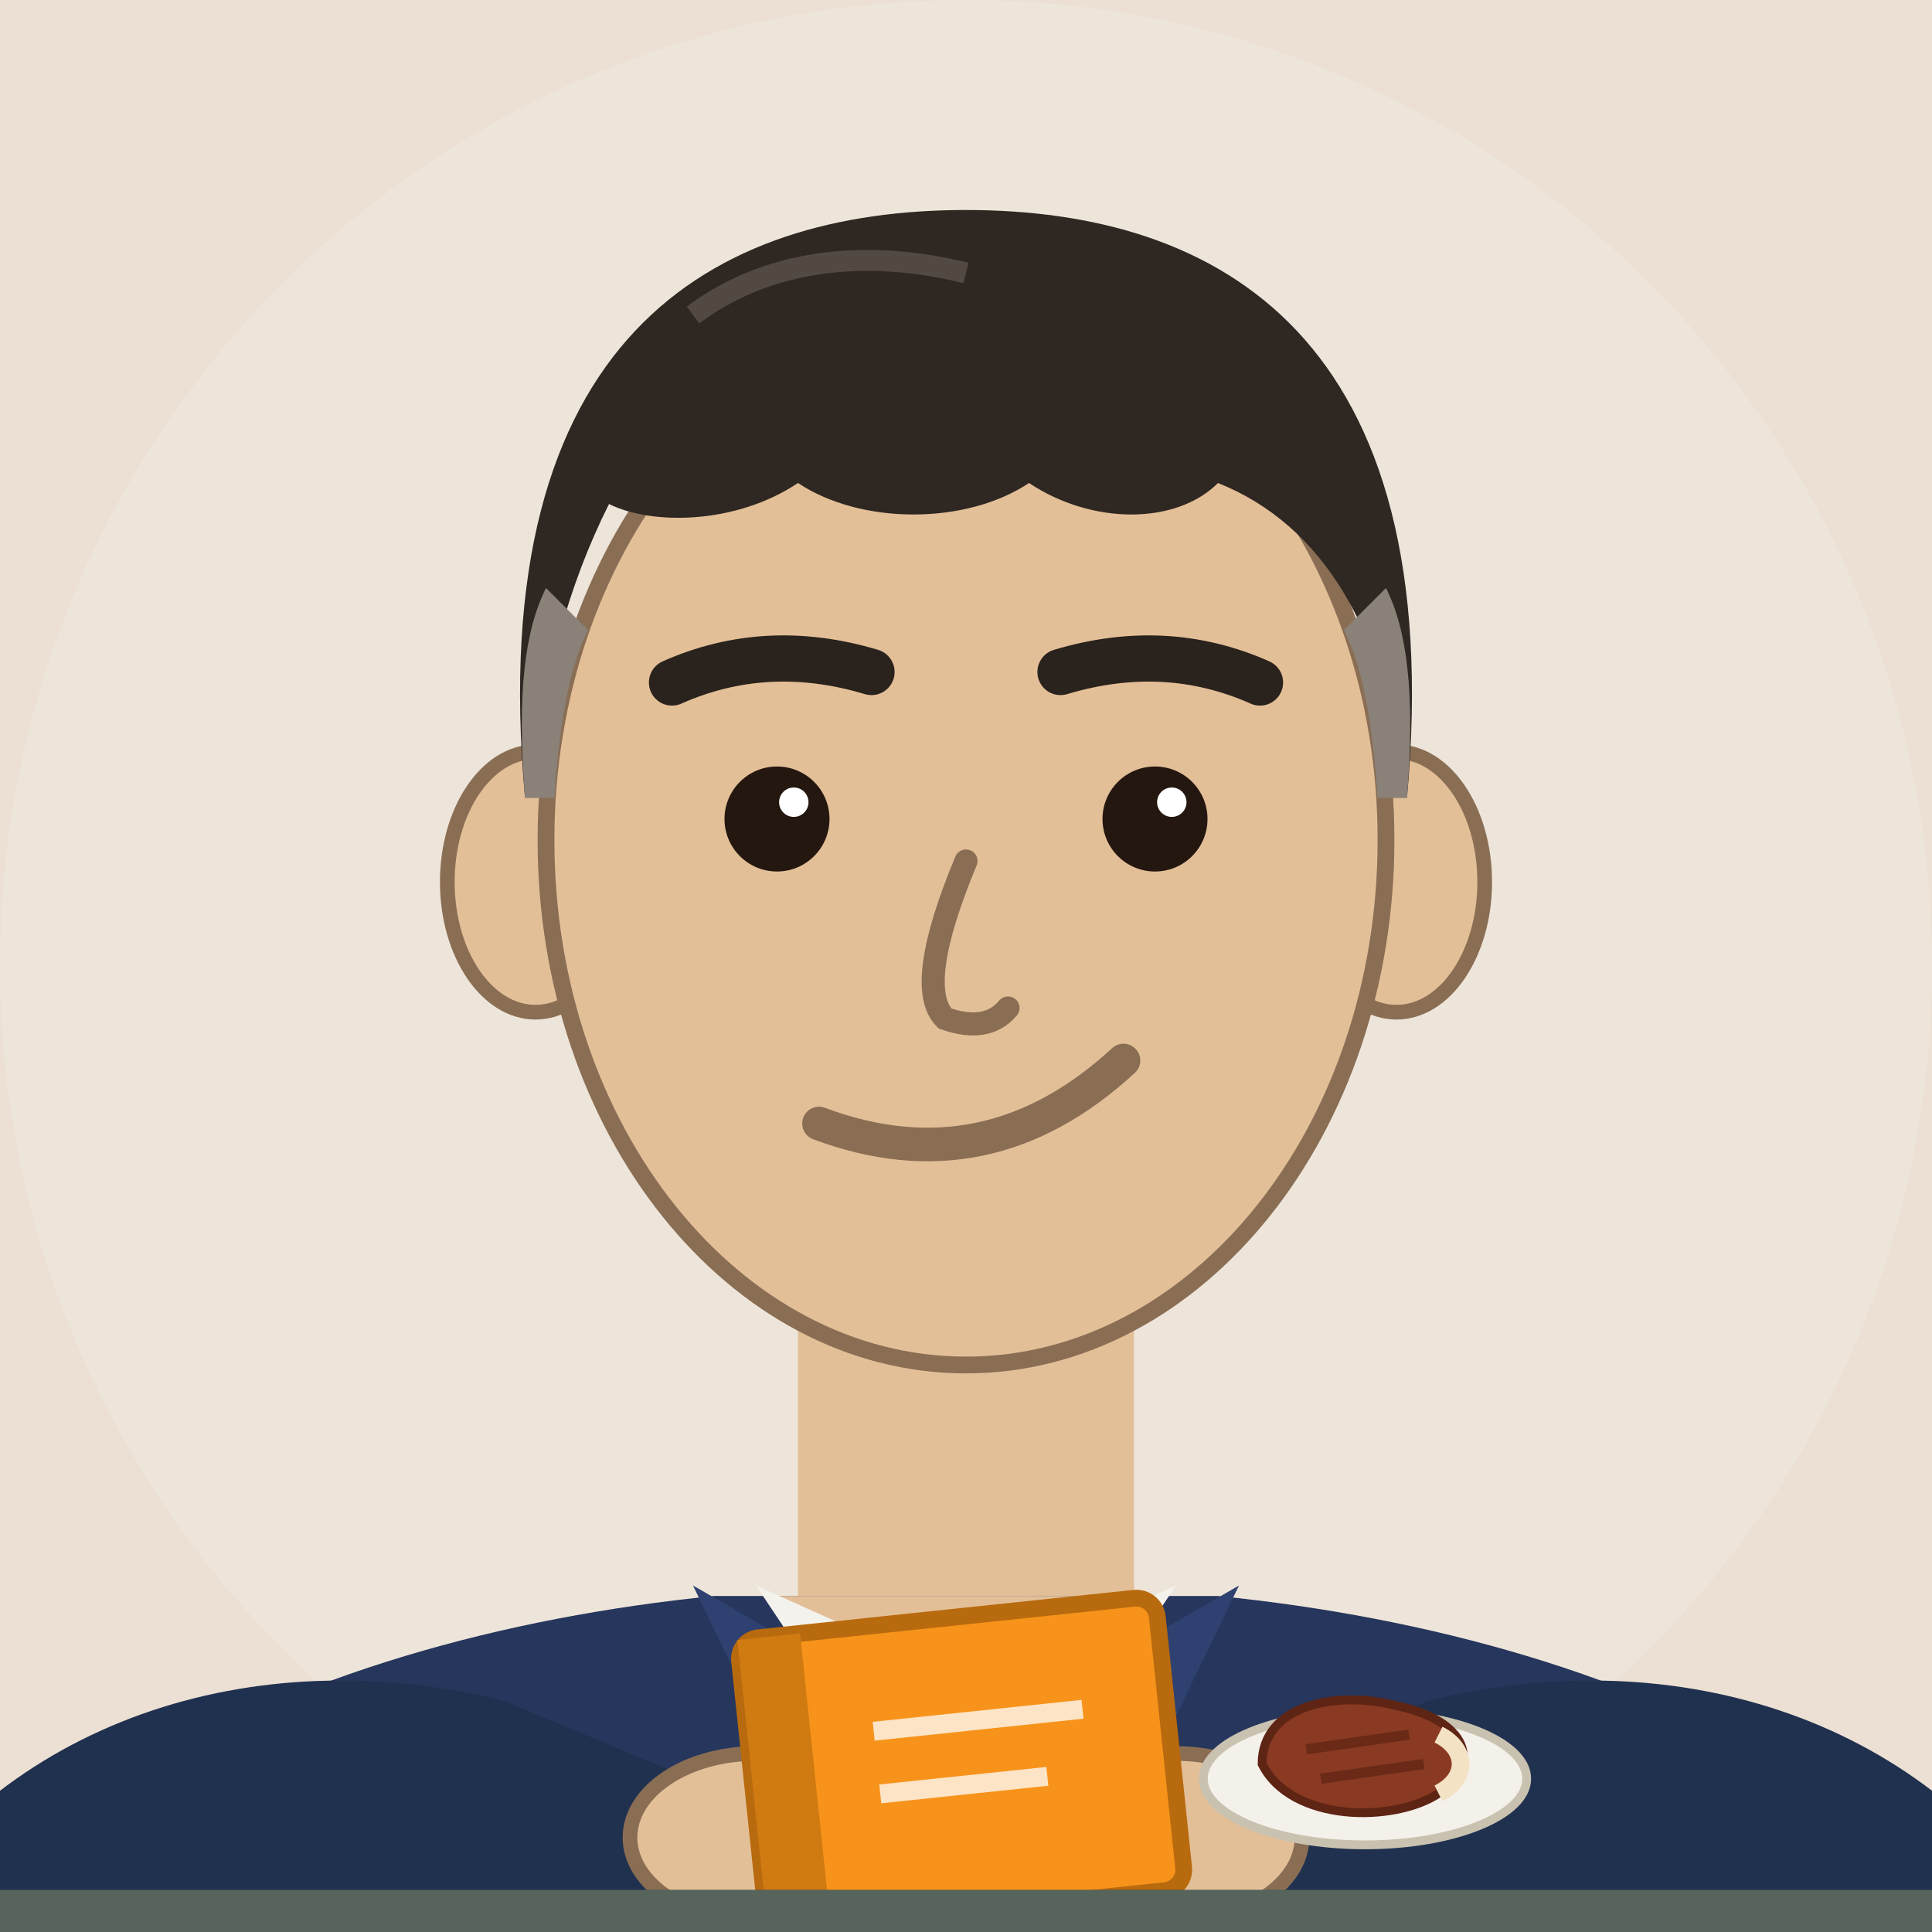
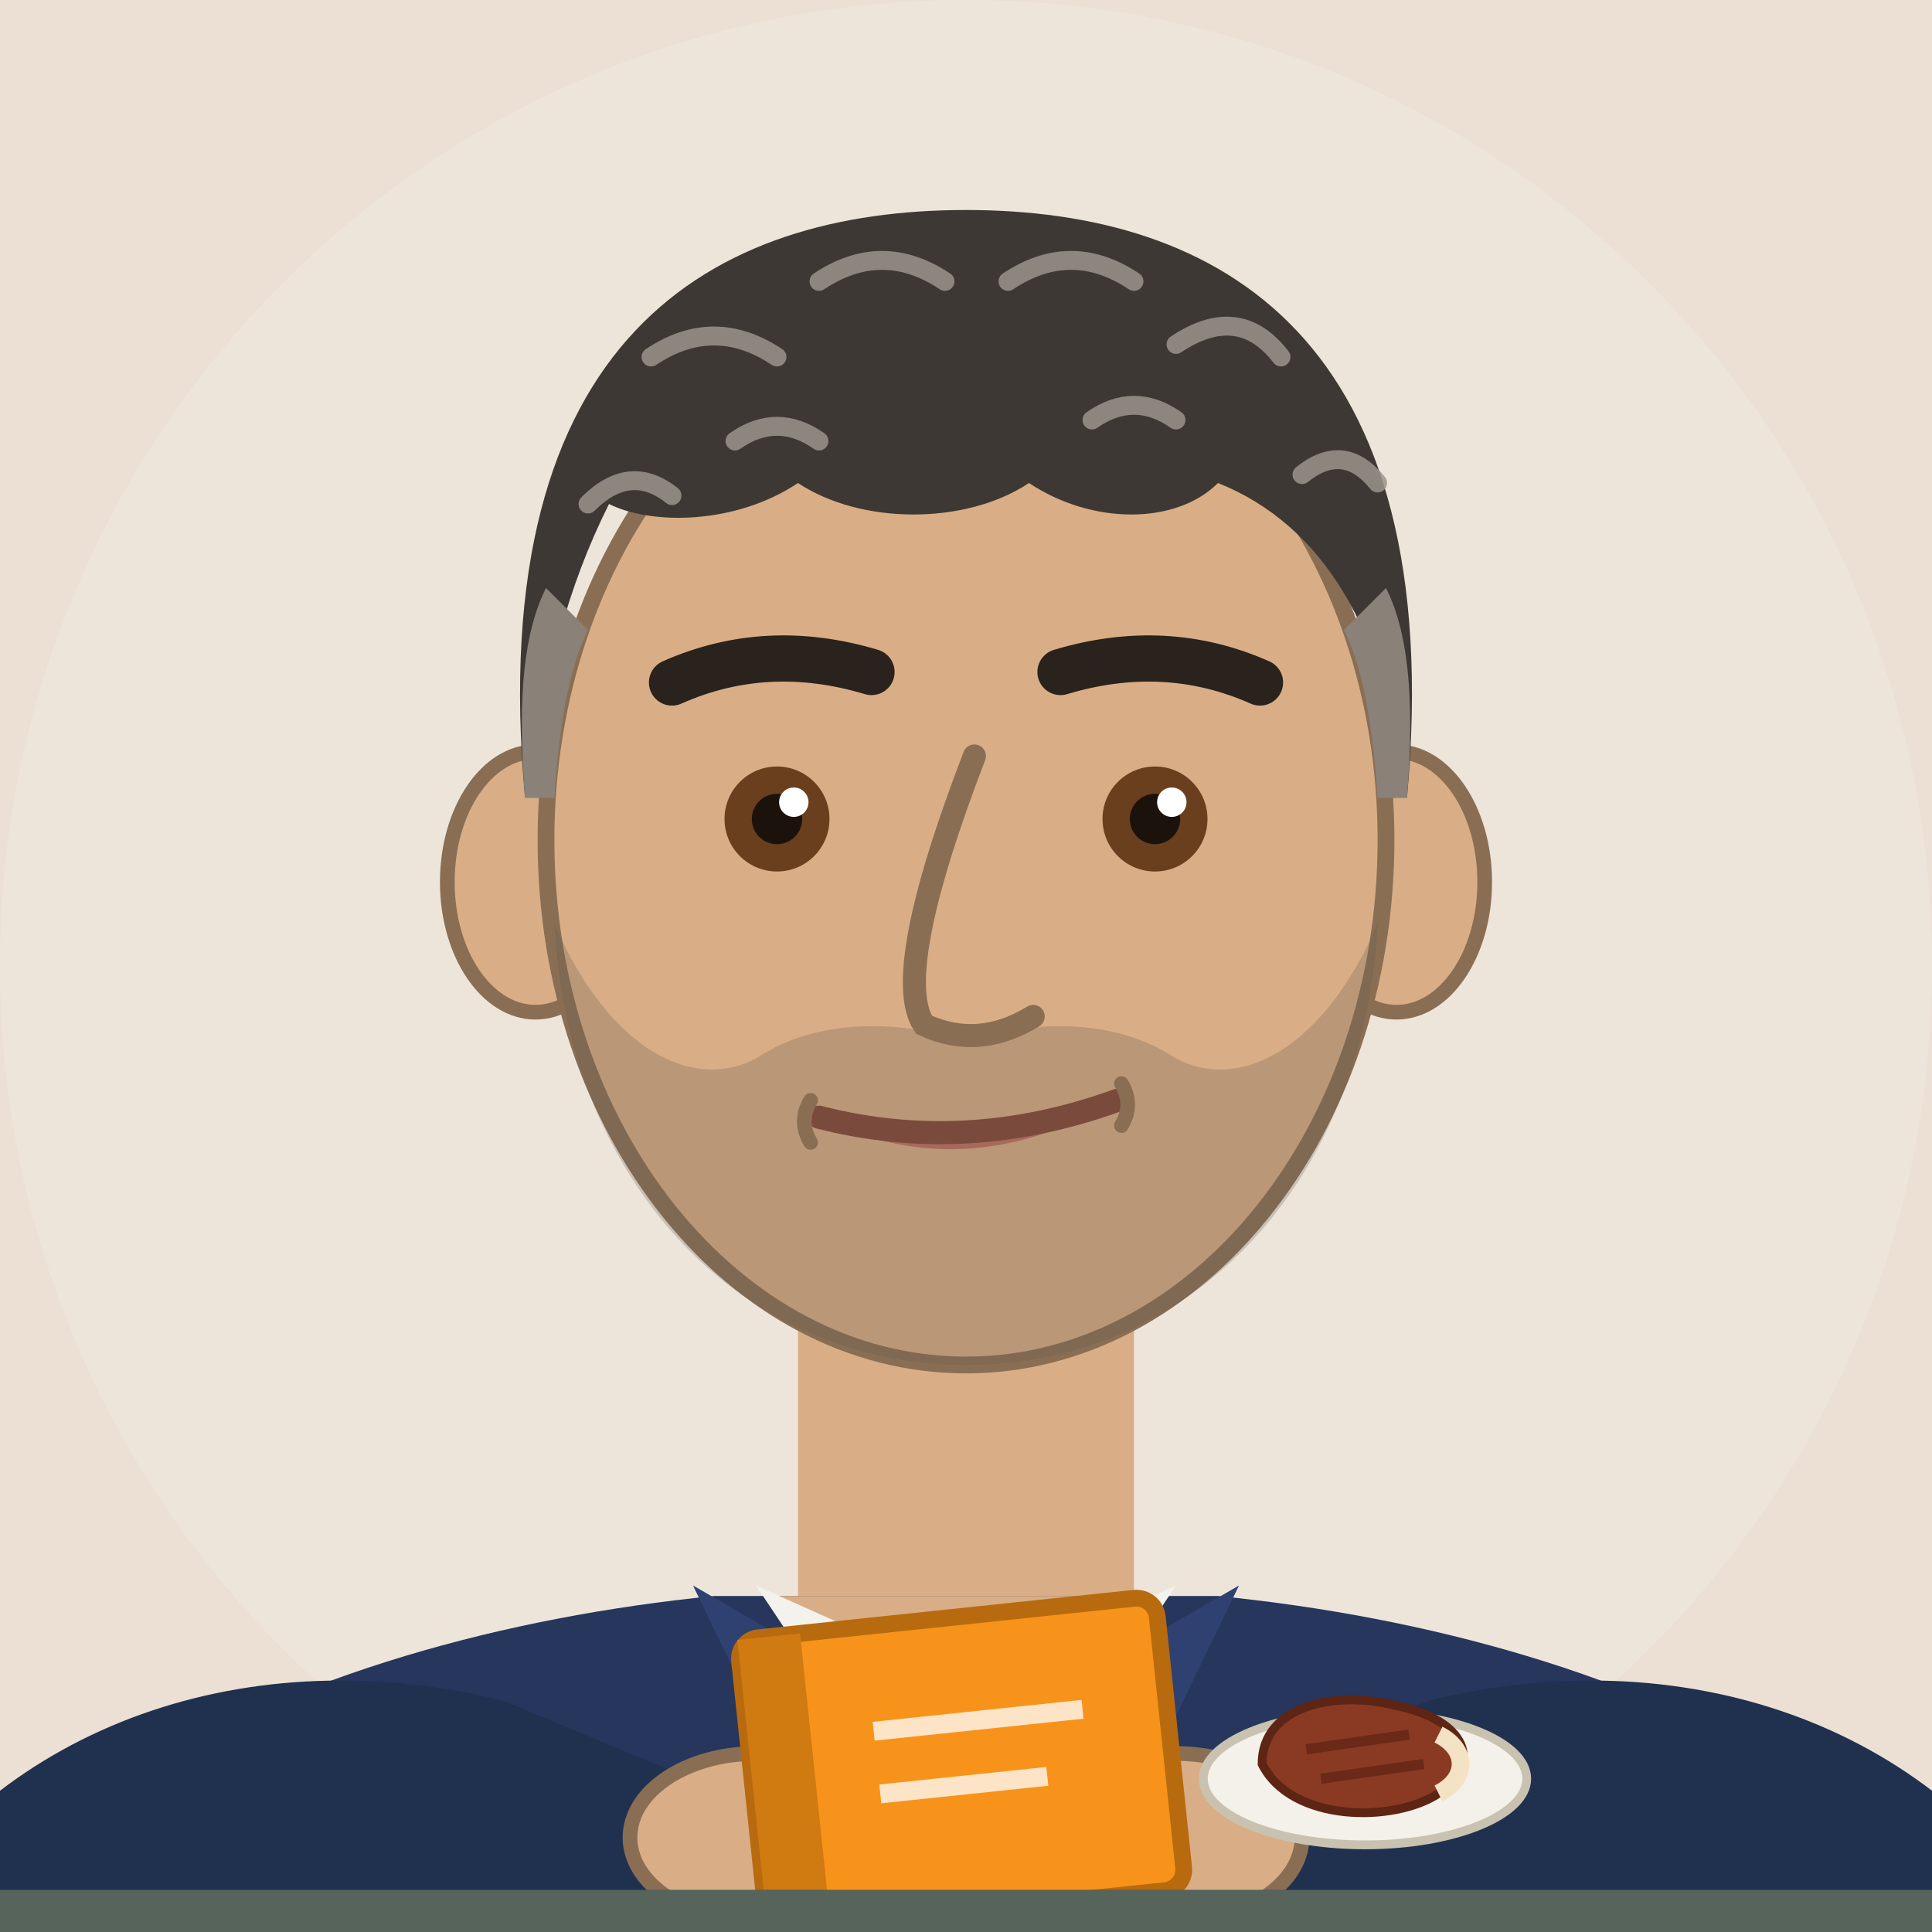
<svg xmlns="http://www.w3.org/2000/svg" viewBox="14 14 92 92" role="img" aria-label="Avatar">
  <rect width="120" height="120" rx="14" fill="#ebe0d3" />
  <circle cx="60" cy="60" r="46" fill="#ffffff" opacity=".16" />
-   <path d="M52,68 L52,92 Q60,97 68,92 L68,68Z" fill="#e3bf98" />
+   <path d="M52,68 L52,92 Q60,97 68,92 L68,68Z" fill="#d9ae86" />
  <path d="M52,74 Q60,80 68,74 L68,70 L52,70Z" fill="#8a6e54" opacity=".18" />
  <path d="M6,120 C8,101 28,92 48,90 L72,90 C92,92 112,101 114,120Z" fill="#26365c" />
-   <path d="M51,90 L60,99 L69,90Z" fill="#e3bf98" />
+   <path d="M51,90 L60,99 L69,90Z" fill="#d9ae86" />
  <path d="M50,89.5 L55,97 L60,94Z M70,89.5 L65,97 L60,94Z" fill="#f4f2ec" />
  <path d="M47,89.5 L54,104 L60,97Z M73,89.5 L66,104 L60,97Z" fill="#2f4170" />
-   <ellipse cx="39.5" cy="56" rx="4.2" ry="6.2" fill="#e3bf98" stroke="#8a6e54" stroke-width=".7" />
-   <ellipse cx="80.5" cy="56" rx="4.2" ry="6.2" fill="#e3bf98" stroke="#8a6e54" stroke-width=".7" />
-   <ellipse cx="60" cy="54" rx="20" ry="25" fill="#e3bf98" stroke="#8a6e54" stroke-width=".8" />
-   <path d="M60,55 Q57.5,61 59,62.5 Q61,63.2 62,62" fill="none" stroke="#8a6e54" stroke-width="1.1" stroke-linecap="round" />
-   <path d="M53,67.5 Q61,70.5 67.5,64.5" fill="none" stroke="#8a6e54" stroke-width="1.6" stroke-linecap="round" />
-   <circle cx="51" cy="53" r="2.5" fill="#24170f" />
-   <circle cx="69" cy="53" r="2.5" fill="#24170f" />
+   <ellipse cx="39.5" cy="56" rx="4.2" ry="6.2" fill="#d9ae86" stroke="#8a6e54" stroke-width=".7" />
+   <ellipse cx="80.5" cy="56" rx="4.2" ry="6.2" fill="#d9ae86" stroke="#8a6e54" stroke-width=".7" />
+   <ellipse cx="60" cy="54" rx="20" ry="25" fill="#d9ae86" stroke="#8a6e54" stroke-width=".8" />
+   <path d="M40.4,58 C41,70 49,79 60,79 C71,79 79,70 79.6,58 C77,64 73,66 70,64.4 C67,62.4 63,62.6 60,63.6 C57,62.6 53,62.4 50,64.4 C47,66 43,64 40.4,58Z" fill="#5f574f" opacity=".26" />
+   <path d="M60.4,50 Q56.4,60.4 58,62.8 Q60.6,64 63.2,62.4" fill="none" stroke="#8a6e54" stroke-width="1.1" stroke-linecap="round" />
+   <path d="M53.4,67.4 Q60,70.4 66.8,66.6 Q60,68.6 53.4,67.4Z" fill="#a8695a" />
+   <path d="M53,67.2 Q60,69 67.2,66.4" fill="none" stroke="#7a4a3c" stroke-width="1.1" stroke-linecap="round" />
+   <path d="M52.6,66.4 q-.6,1 0,2 M67.4,65.6 q.6,1 0,2" fill="none" stroke="#8a6e54" stroke-width=".7" stroke-linecap="round" />
+   <circle cx="51" cy="53" r="2.5" fill="#6a3f1e" />
+   <circle cx="69" cy="53" r="2.5" fill="#6a3f1e" />
+   <circle cx="51" cy="53" r="1.2" fill="#1c120c" />
+   <circle cx="69" cy="53" r="1.2" fill="#1c120c" />
  <circle cx="51.8" cy="52.2" r=".7" fill="#fff" />
  <circle cx="69.8" cy="52.2" r=".7" fill="#fff" />
  <path d="M46,46.5 Q50.5,44.5 55.5,46" fill="none" stroke="#2a221c" stroke-width="2.2" stroke-linecap="round" />
  <path d="M64.5,46 Q69.5,44.5 74,46.5" fill="none" stroke="#2a221c" stroke-width="2.2" stroke-linecap="round" />
-   <path d="M39,52 C37,30 48,24 60,24 C72,24 83,30 81,52 C80,44 77,39 72,37 C70,39 66,39 63,37 C60,39 55,39 52,37 C49,39 45,39 43,38 C41,42 40,46 39,52Z" fill="#2e2722" />
+   <path d="M39,52 C37,30 48,24 60,24 C72,24 83,30 81,52 C80,44 77,39 72,37 C70,39 66,39 63,37 C60,39 55,39 52,37 C49,39 45,39 43,38 C41,42 40,46 39,52Z" fill="#3d3833" />
  <path d="M39,52 C38.6,47 39,44 40,42 L42,44 C41,46 40.6,49 40.4,52Z M81,52 C81.4,47 81,44 80,42 L78,44 C79,46 79.4,49 79.6,52Z" fill="#8a8178" />
-   <path d="M47,29 C51,26 56,26 60,27" fill="none" stroke="#5a514a" stroke-width="1" opacity=".8" />
+   <g fill="none" stroke="#9a948c" stroke-width=".9" stroke-linecap="round" opacity=".85">
+     <path d="M45,31 q3,-2 6,0 M53,27.4 q3,-2 6,0 M62,27.4 q3,-2 6,0 M70,30.4 q3,-2 5,.6 M42,38 q2,-2 4,-.4 M76,36.6 q2,-1.6 3.6,.4 M49,35 q2,-1.4 4,0 M66,34 q2,-1.4 4,0" />
+   </g>
  <path d="M8,106 C14,96 26,92 38,95 L50,100 L47,106Z" fill="#20304f" />
  <path d="M112,106 C106,96 94,92 82,95 L70,100 L73,106Z" fill="#20304f" />
-   <ellipse cx="50" cy="101.5" rx="6" ry="4" fill="#e3bf98" stroke="#8a6e54" stroke-width=".7" />
-   <ellipse cx="70" cy="101.5" rx="6" ry="4" fill="#e3bf98" stroke="#8a6e54" stroke-width=".7" />
+   <ellipse cx="50" cy="101.5" rx="6" ry="4" fill="#d9ae86" stroke="#8a6e54" stroke-width=".7" />
+   <ellipse cx="70" cy="101.5" rx="6" ry="4" fill="#d9ae86" stroke="#8a6e54" stroke-width=".7" />
  <g transform="translate(60,100) rotate(-6)">
    <rect x="-10" y="-9" width="20" height="14" rx="1" fill="#f7931a" stroke="#b86a0e" stroke-width=".8" />
    <rect x="-10" y="-9" width="3" height="14" fill="#d07a12" />
    <path d="M-4,-4 L6,-4 M-4,-1 L4,-1" stroke="#ffffff" stroke-width=".9" opacity=".75" />
  </g>
  <rect x="0" y="104" width="120" height="16" fill="#3e4a44" />
  <rect x="0" y="104" width="120" height="2.5" fill="#56645c" />
  <g transform="translate(79,98) scale(.7)">
    <ellipse cx="0" cy="1" rx="11" ry="4.5" fill="#f4f1ea" stroke="#c9c2b0" stroke-width=".6" />
    <path d="M-7,0 C-7,-4 -2,-5 2,-4 C7,-3 8,0 5,2 C2,4 -5,4 -7,0Z" fill="#8a3a22" stroke="#5e2414" stroke-width=".6" />
    <path d="M-4,-1 L3,-2 M-3,1 L4,0" stroke="#5e2414" stroke-width=".7" opacity=".7" />
    <path d="M5,-2 C7,-1 7,1 5,2" fill="none" stroke="#f3e2c4" stroke-width="1.2" />
  </g>
</svg>
